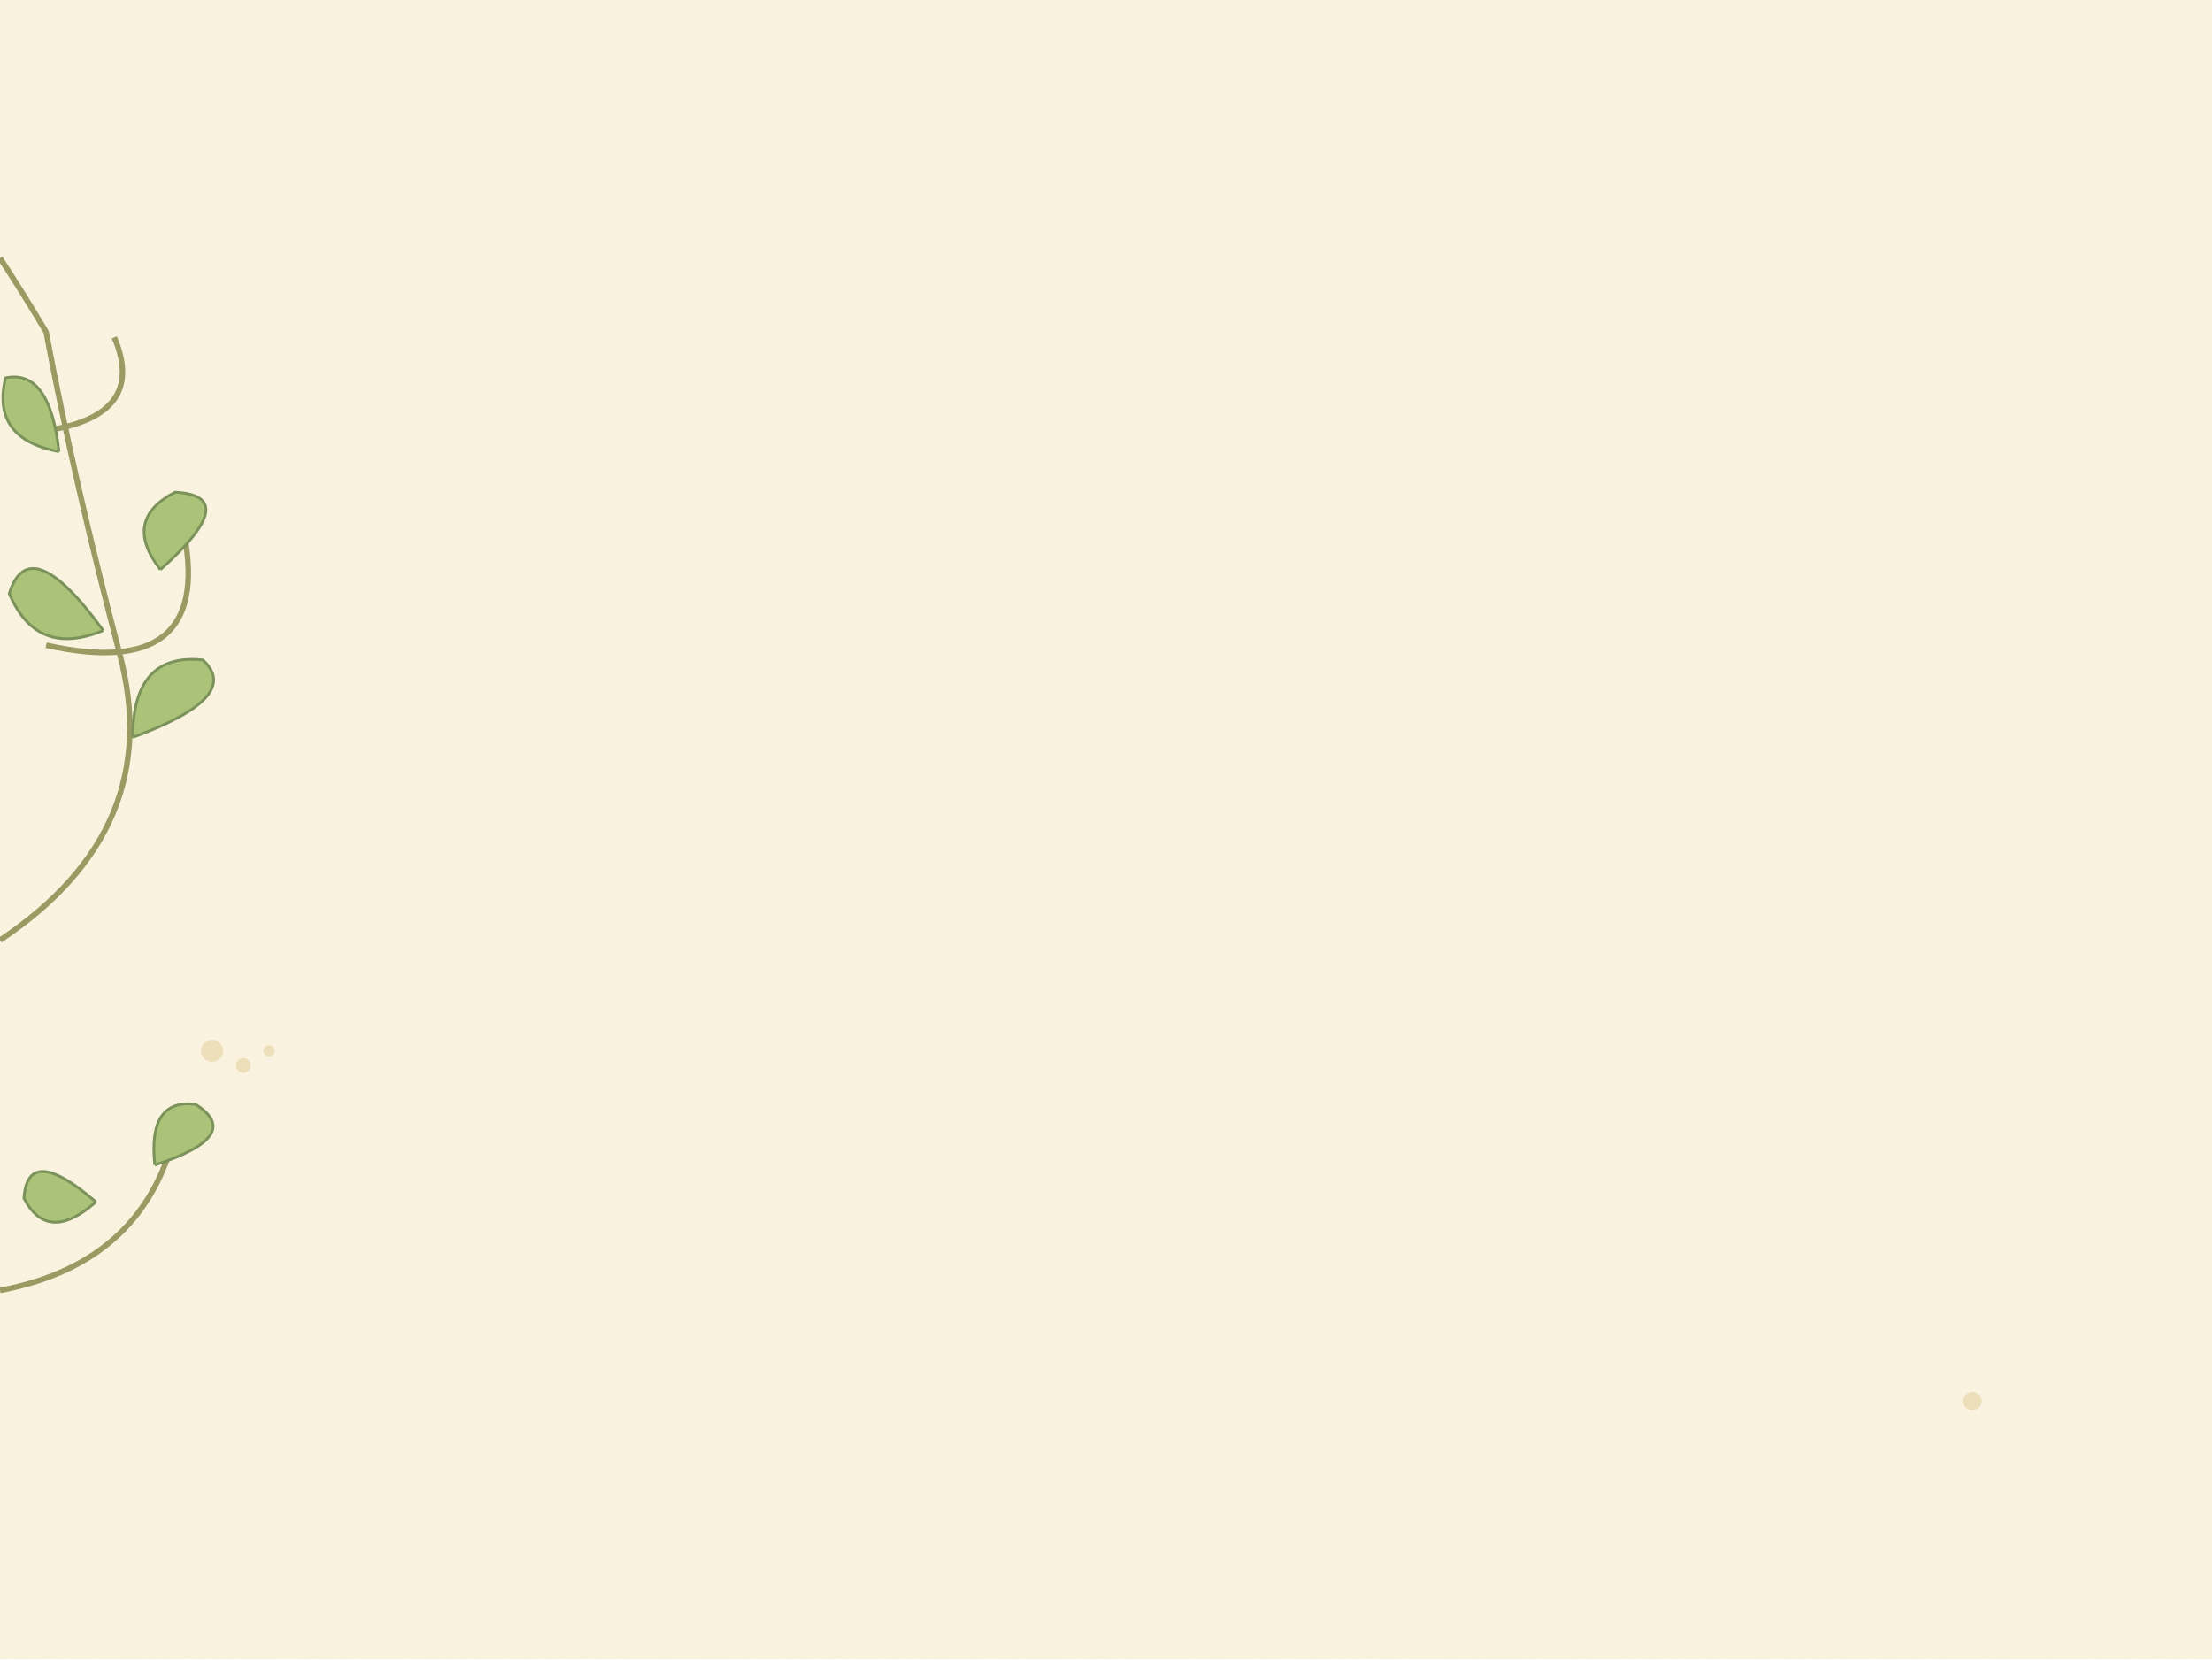
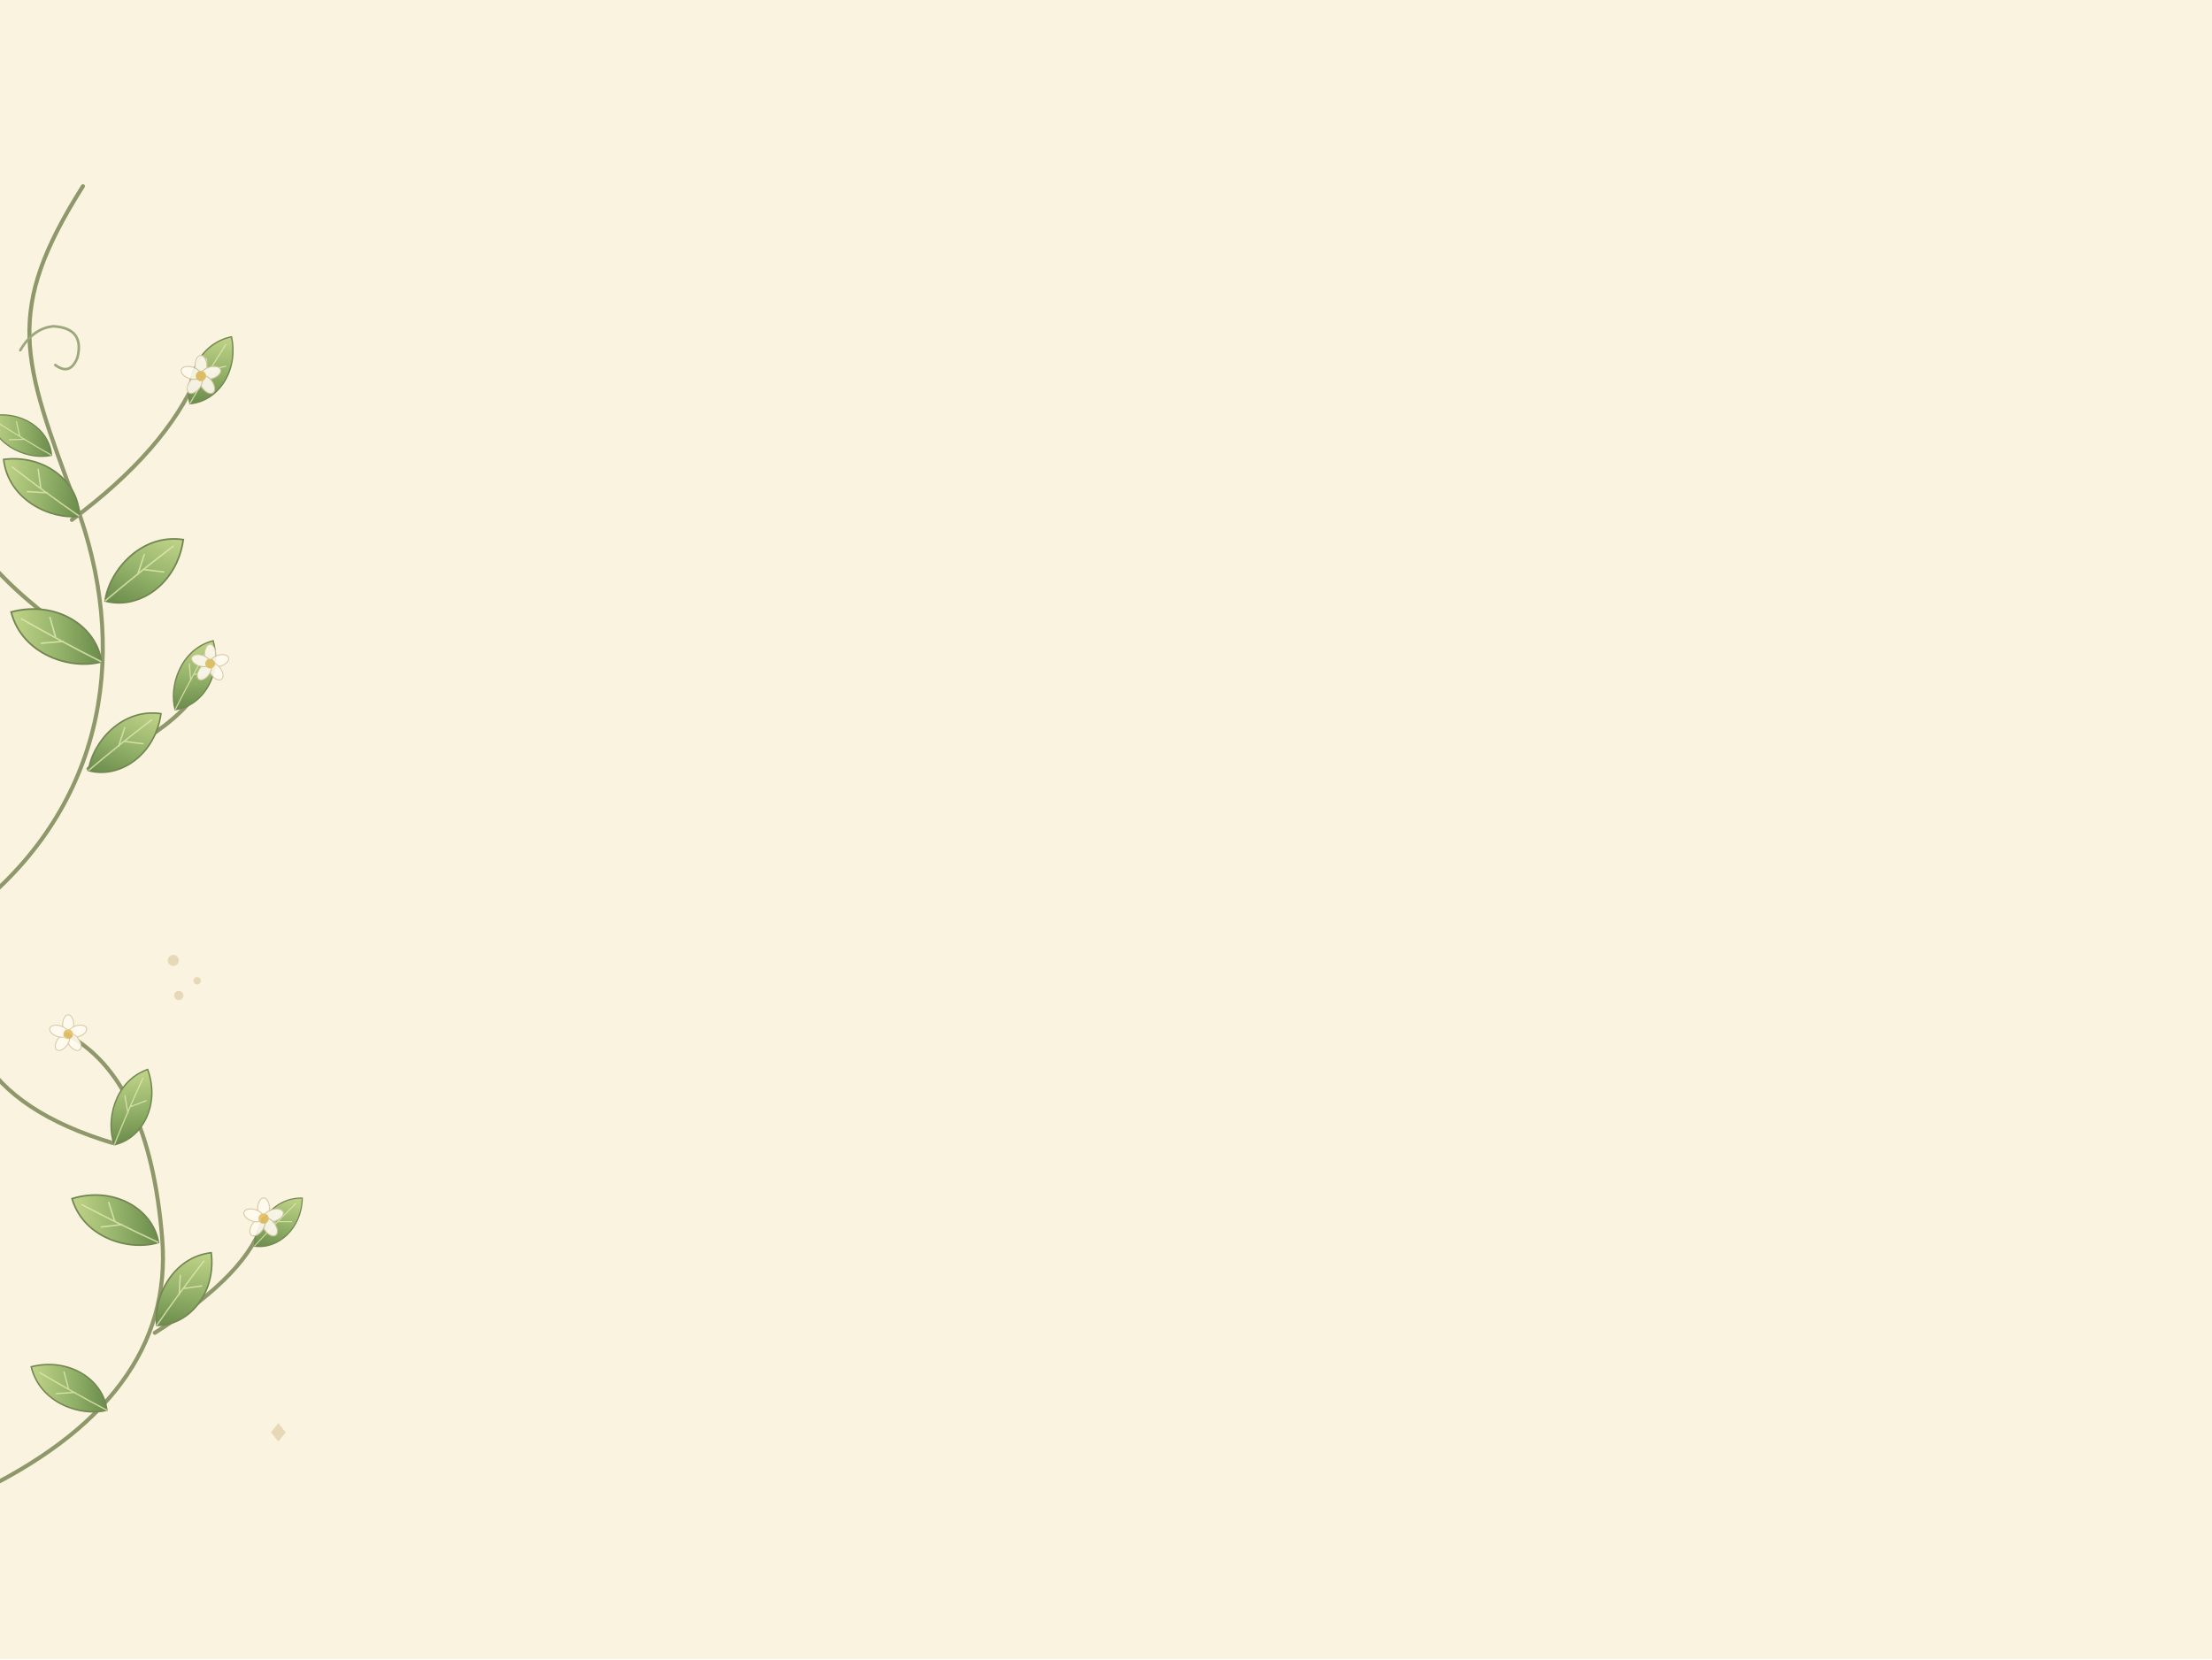
<svg xmlns="http://www.w3.org/2000/svg" viewBox="0 0 1200 900">
+   <defs>
+     <linearGradient id="leaf" x1="0" y1="0" x2="1" y2="1">
+       <stop stop-color="#c3d68a" />
+       <stop offset=".5" stop-color="#96b46b" />
+       <stop offset="1" stop-color="#668848" />
+     </linearGradient>
+     <linearGradient id="leafLight">
+       <stop stop-color="#e1e8b1" />
+       <stop offset="1" stop-color="#9ab977" />
+     </linearGradient>
+     <g id="sprig-leaf">
+       <path d="M0 0C-19-6-40-31-31-58C-3-49 10-21 0 0Z" fill="url(#leaf)" stroke="#728652" stroke-width="1.1" />
+       <path d="M0 0Q-14-24-28-51M-13-24l-13-7M-16-29l4-13" fill="none" stroke="#e0e7b0" stroke-width="1" opacity=".8" />
+     </g>
+     <g id="flower">
+       <g fill="#fffaf0" stroke="#d3c6a2" stroke-width=".7">
+         <ellipse cy="-7" rx="4" ry="7" />
+         <ellipse cy="-7" rx="4" ry="7" transform="rotate(72)" />
+         <ellipse cy="-7" rx="4" ry="7" transform="rotate(144)" />
+         <ellipse cy="-7" rx="4" ry="7" transform="rotate(216)" />
+         <ellipse cy="-7" rx="4" ry="7" transform="rotate(288)" />
+       </g>
+       <circle r="3.5" fill="#e3bf66" />
+     </g>
+   </defs>
  <rect width="1200" height="900" fill="#faf3df" />
-   <filter id="paper">
-     <feTurbulence type="fractalNoise" baseFrequency=".6" numOctaves="2" stitchTiles="stitch" />
-     <feColorMatrix type="saturate" values="0" />
-     <feComponentTransfer>
-       <feFuncA type="linear" slope=".035" />
-     </feComponentTransfer>
-   </filter>
-   <rect width="1200" height="900" filter="url(#paper)" opacity=".5" />
-   <g fill="none" stroke="#9a9b63" stroke-width="3">
-     <path d="M0 510Q90 450 65 355T25 180Q10 155 0 140M25 350q90 20 75-60M12 235q70-5 50-52M0 700q80-15 96-90" />
+   <g fill="none" stroke-linecap="round">
+     <path d="M-10 490C58 433 70 351 41 273S2 169 45 101M39 282Q90 244 107 204M51 352Q11 326-9 301M48 417Q107 391 114 360M-15 811Q95 759 88 672T36 561M84 723Q136 690 143 661M61 620Q8 604-10 573" stroke="#8f986b" stroke-width="2.2" />
+     <path d="M11 190Q18 178 29 177Q46 178 42 194Q38 204 30 198" stroke="#9ca77b" stroke-width="1.4" />
  </g>
-   <g fill="#abc279" stroke="#7b925a" stroke-width="1.5">
-     <path d="M56 342q-40-55-51-20 15 35 51 20m16 58q60-22 38-42-38-4-38 42M32 245q-5-45-29-40-8 33 29 40m55 64q45-40 8-42-29 15-8 42M52 652q-37-32-39-2 13 25 39 2m32-20q49-16 22-33-26-3-22 33" />
+   <g>
+     <use href="#sprig-leaf" transform="translate(43 280) rotate(-25) scale(.78)" />
+     <use href="#sprig-leaf" transform="translate(57 326) rotate(80) scale(.82)" />
+     <use href="#sprig-leaf" transform="translate(55 359) rotate(-33) scale(.85)" />
+     <use href="#sprig-leaf" transform="translate(48 418) rotate(80) scale(.76)" />
+     <use href="#sprig-leaf" transform="translate(103 219) rotate(60) scale(.65)" />
+     <use href="#sprig-leaf" transform="translate(28 247) rotate(-30) scale(.61)" />
+     <use href="#sprig-leaf" transform="translate(95 385) rotate(57) scale(.65)" />
+     <use href="#sprig-leaf" transform="translate(85 719) rotate(65) scale(.75)" />
+     <use href="#sprig-leaf" transform="translate(86 674) rotate(-35) scale(.8)" />
+     <use href="#sprig-leaf" transform="translate(62 621) rotate(52) scale(.68)" />
+     <use href="#sprig-leaf" transform="translate(58 765) rotate(-32) scale(.72)" />
+     <use href="#sprig-leaf" transform="translate(138 676) rotate(73) scale(.56)" />
  </g>
-   <g fill="#dfcb95" opacity=".5">
-     <circle cx="115" cy="570" r="6" />
-     <circle cx="132" cy="578" r="4" />
-     <circle cx="146" cy="570" r="3" />
-     <circle cx="1070" cy="760" r="5" />
+   <g opacity=".9">
+     <use href="#flower" transform="translate(109 204) scale(.8)" />
+     <use href="#flower" transform="translate(114 360) scale(.75)" />
+     <use href="#flower" transform="translate(37 561) scale(.75)" />
+     <use href="#flower" transform="translate(143 661) scale(.8)" />
+   </g>
+   <g fill="#cbb17a" opacity=".4">
+     <circle cx="94" cy="521" r="3" />
+     <circle cx="107" cy="532" r="2" />
+     <circle cx="97" cy="540" r="2.5" />
+     <path d="M151 772l4 5-4 5-4-5Z" />
  </g>
</svg>
